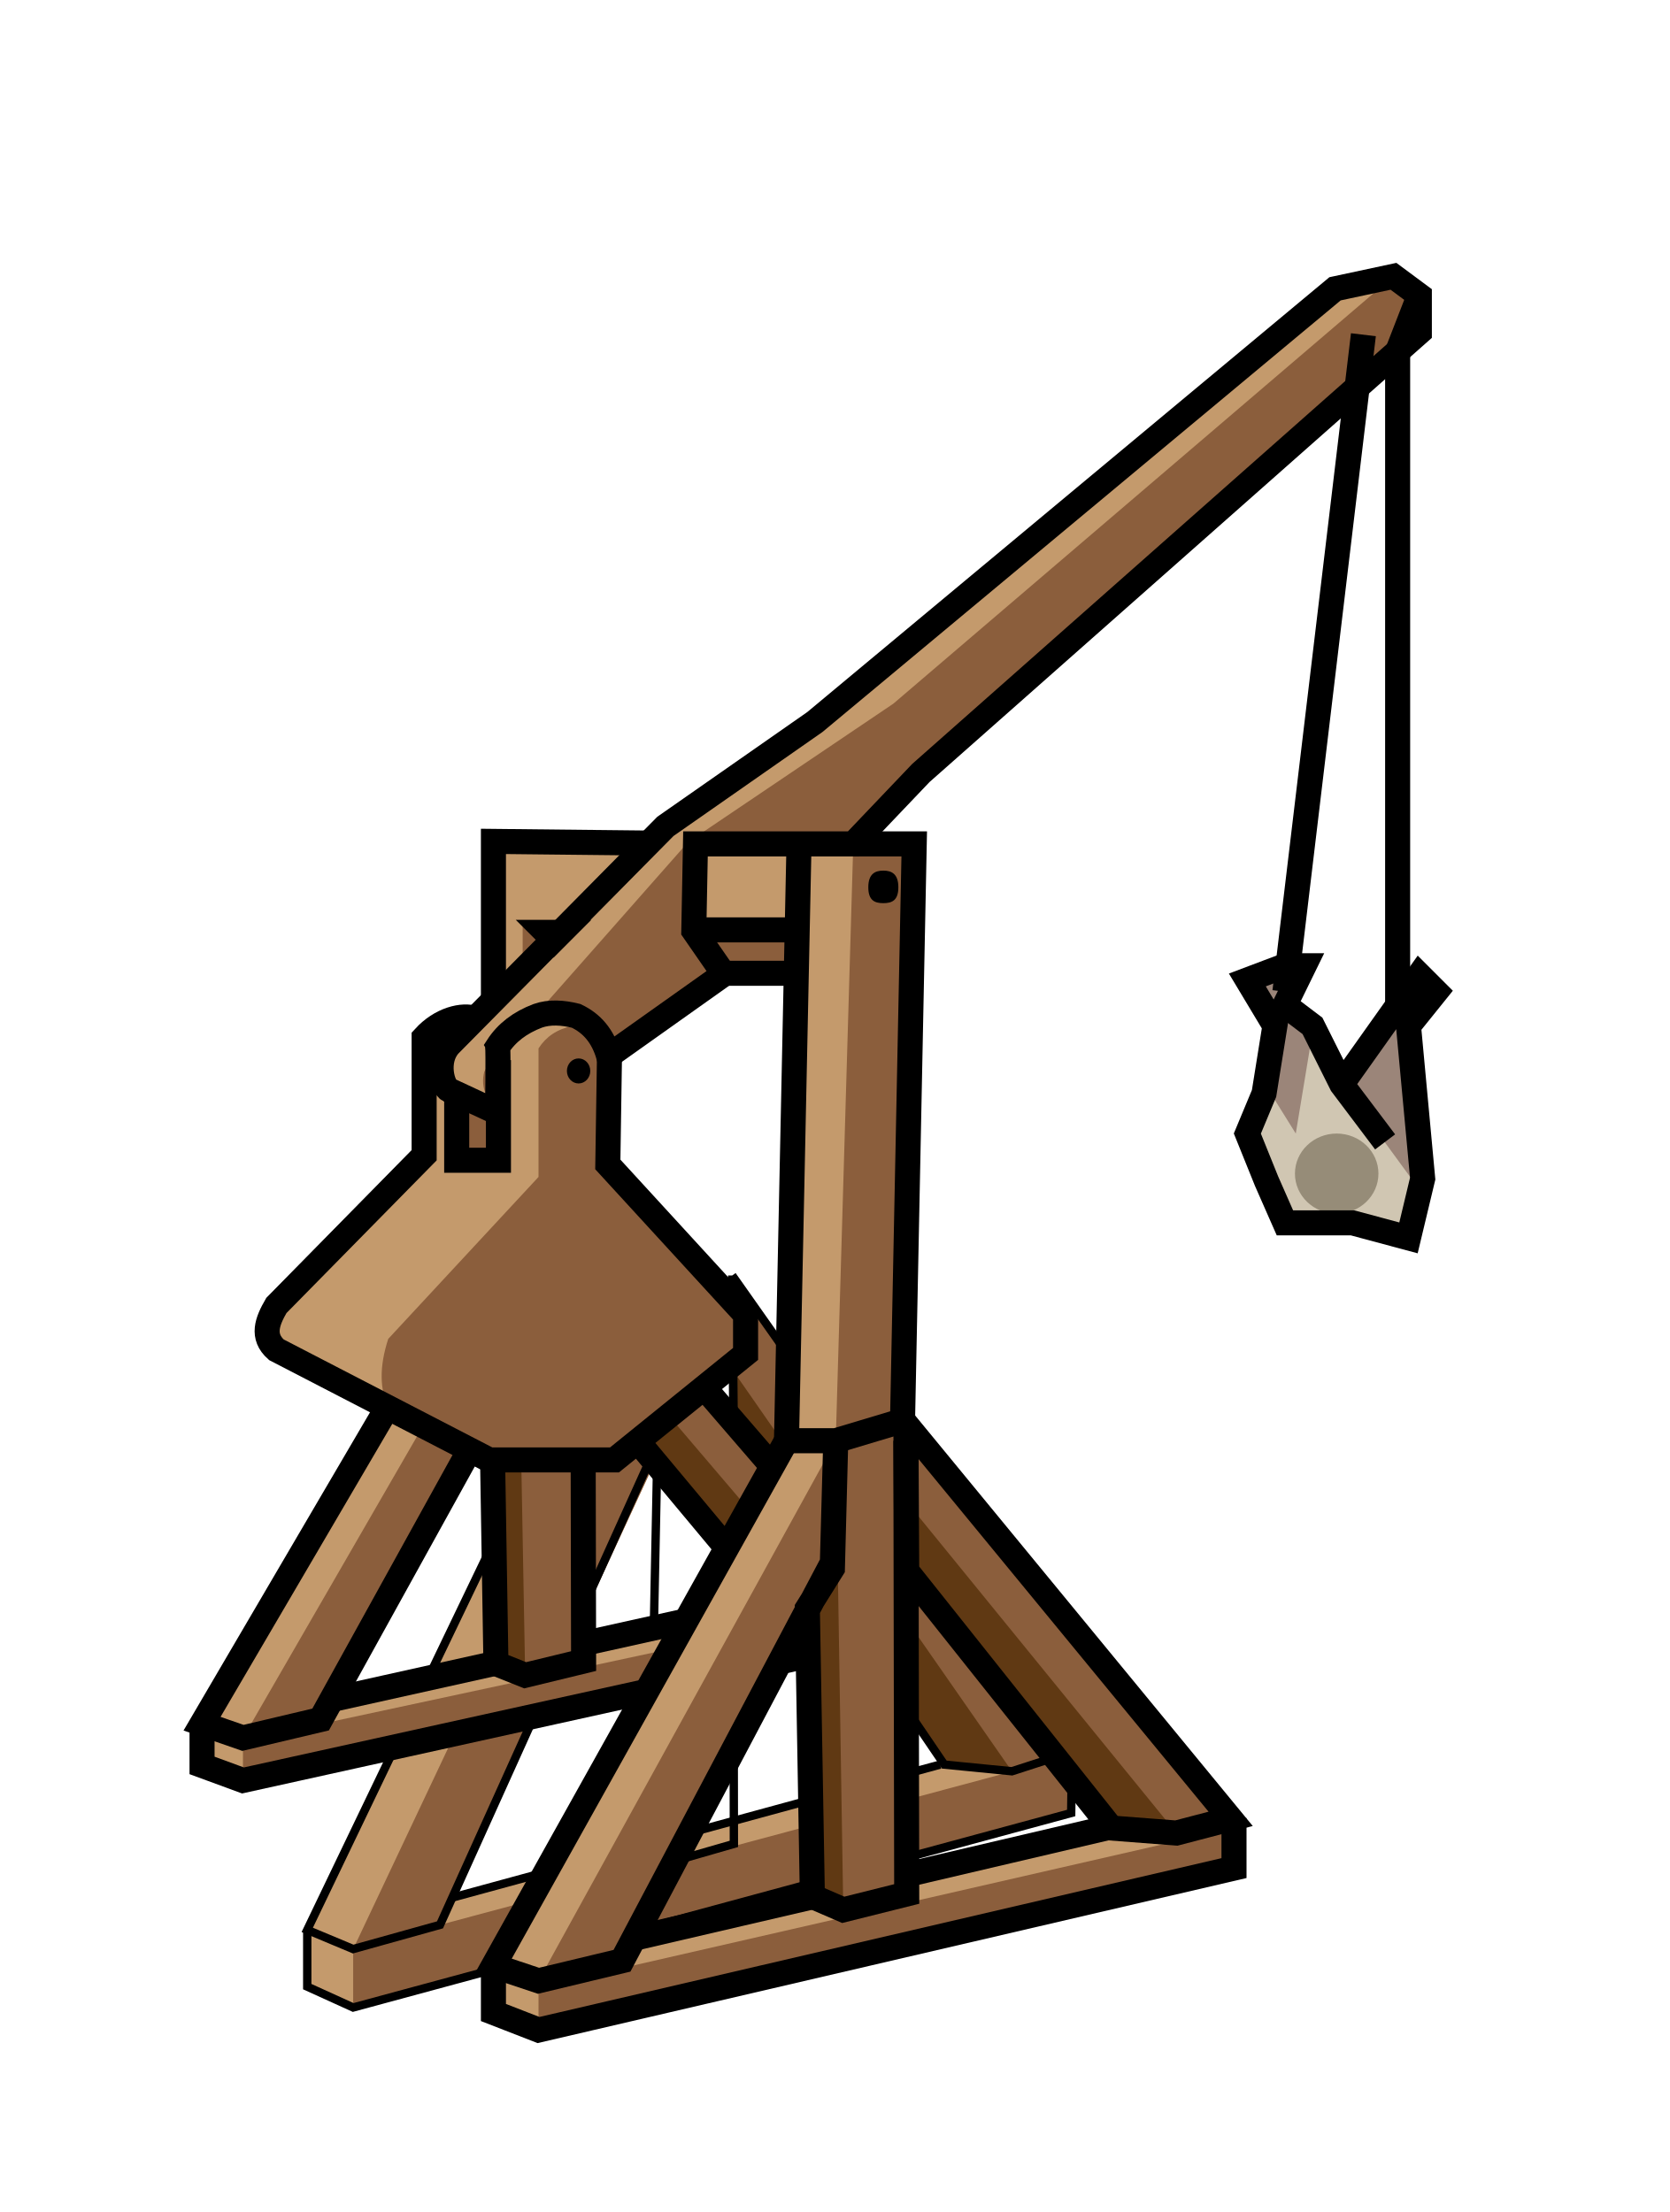
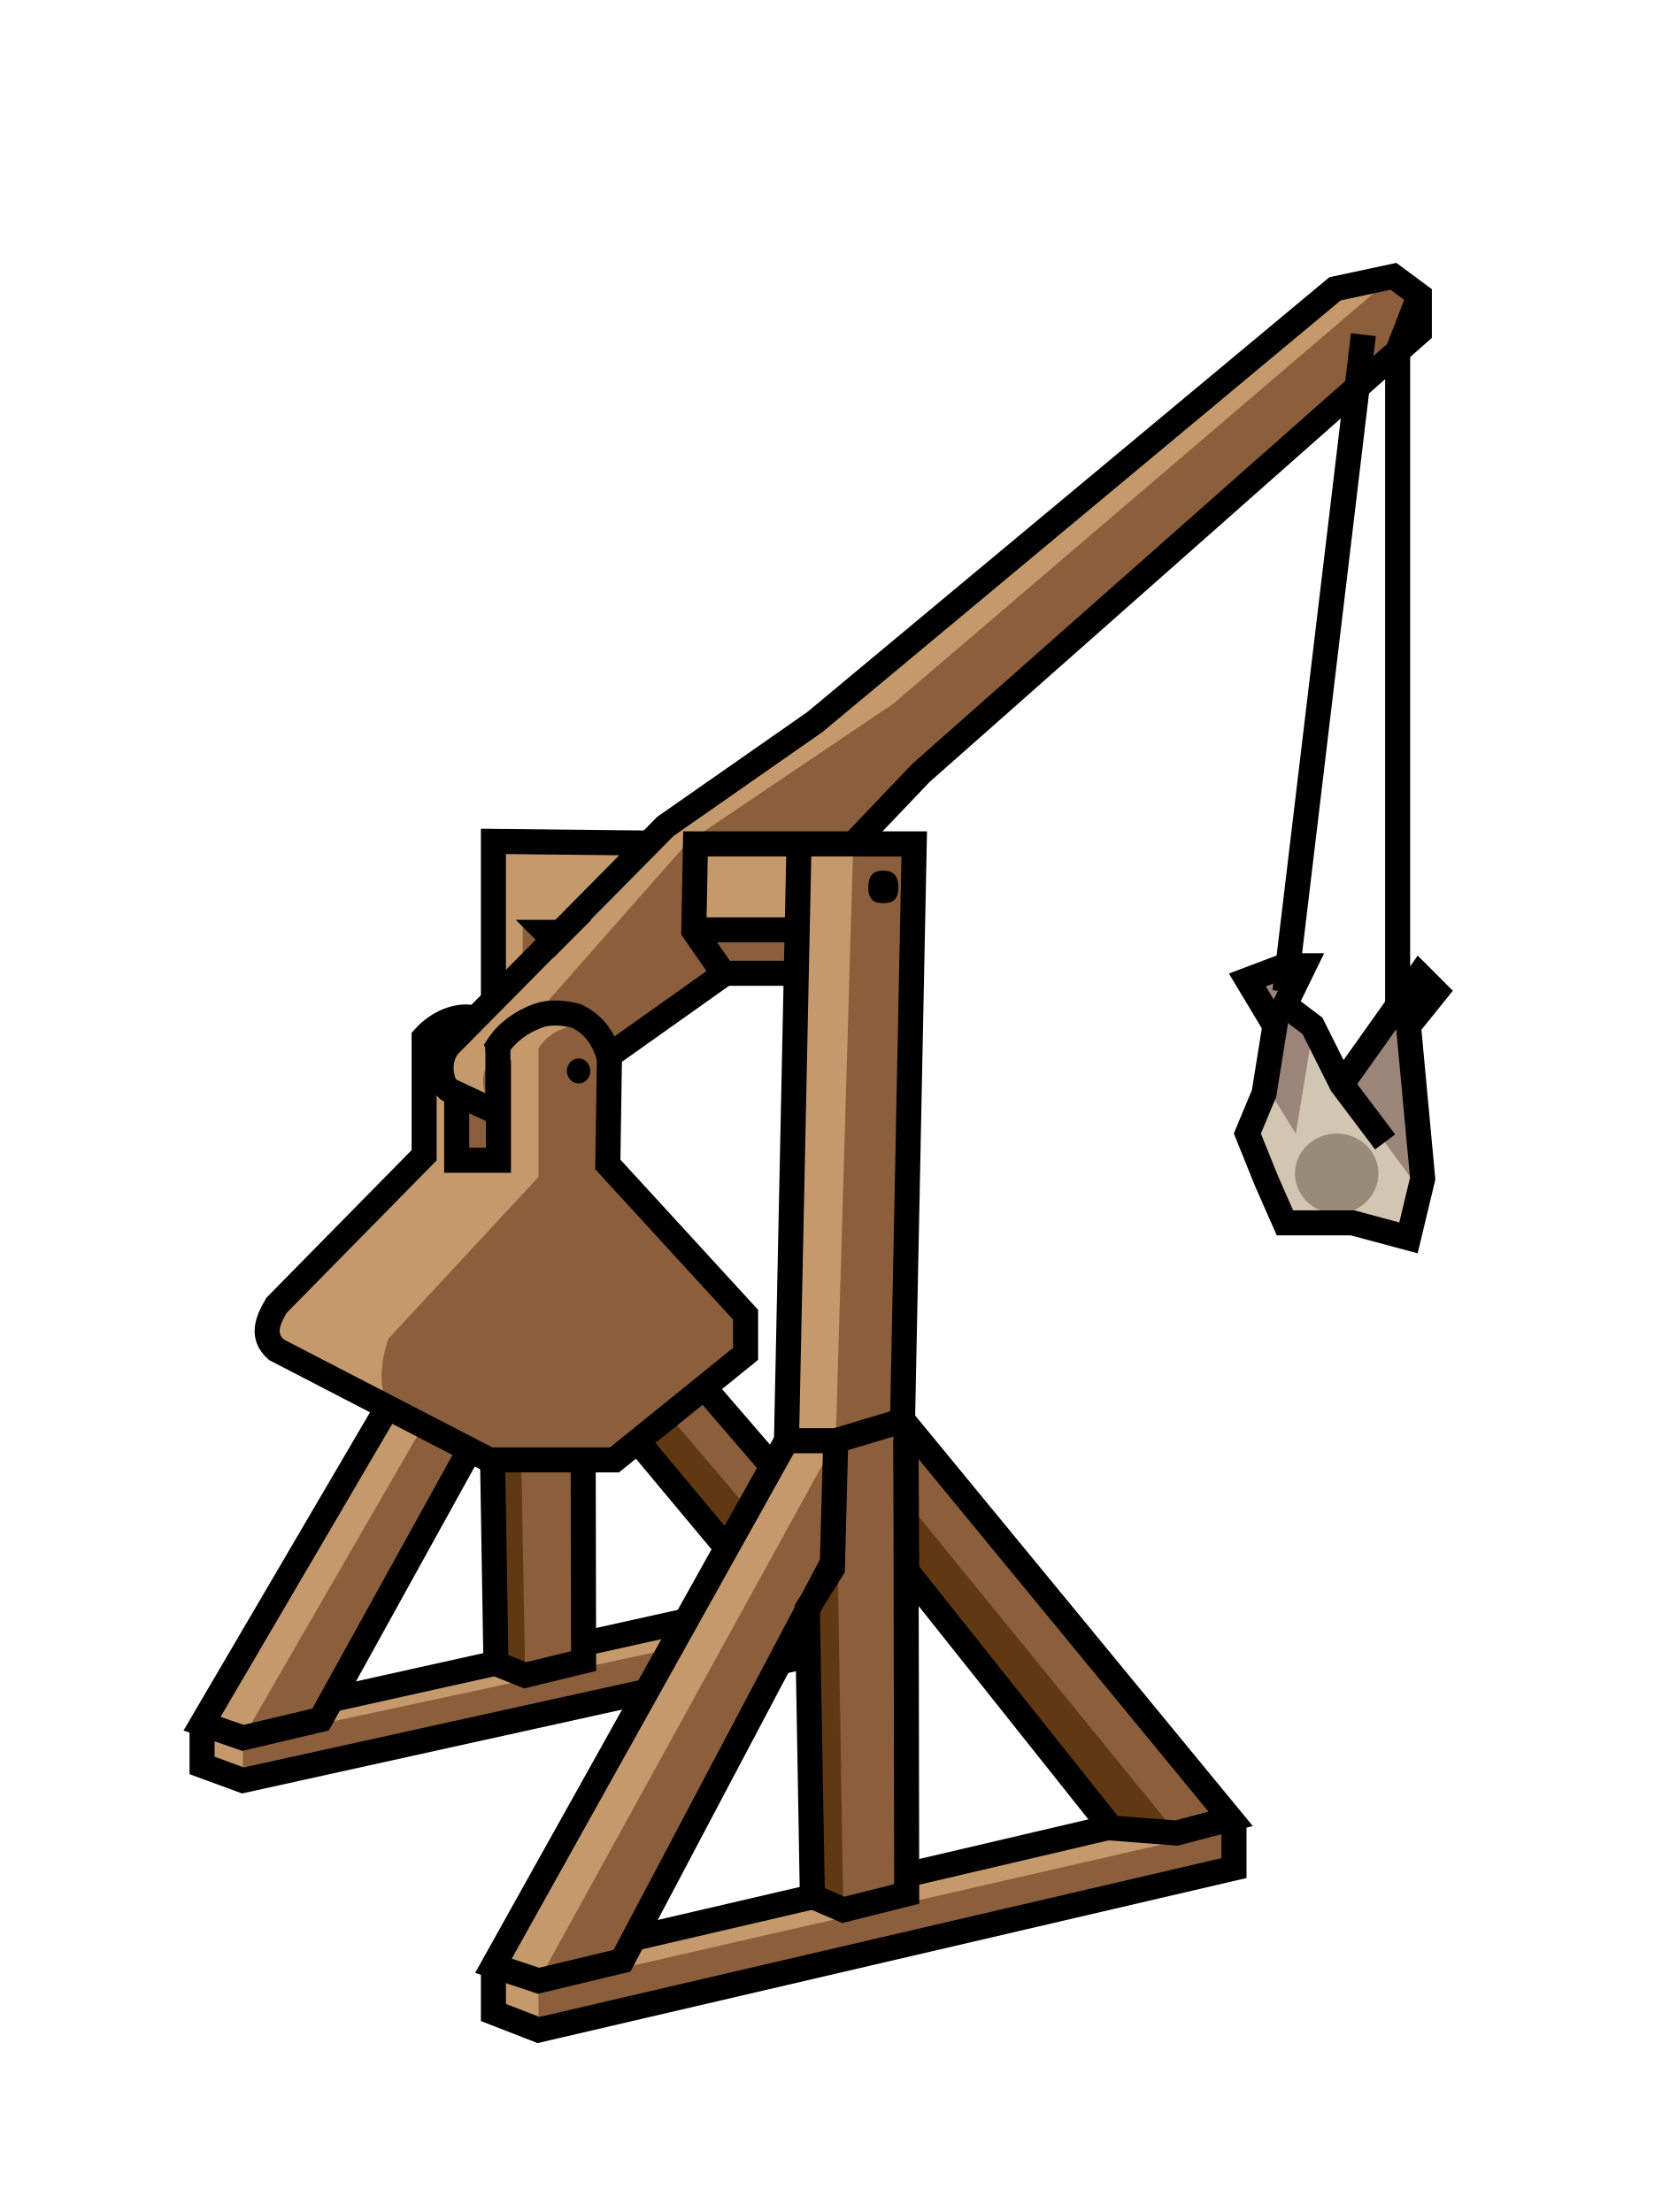
<svg xmlns="http://www.w3.org/2000/svg" version="1.1" x="0px" y="0px" viewBox="0 0 200 265" enable-background="new 0 0 200 265" xml:space="preserve">
  <g id="Trebuchet">
-     <g id="Back">
-       <polygon display="inline" fill="#C49A6C" points="73.1,155.6 36.8,231.2 42.3,233.5 52.7,230.6 79.1,173.7 79.1,155.6   " />
-       <polygon display="inline" fill="#8B5E3C" points="87.9,153.5 87.9,174.3 112.6,211.4 121.2,212.2 128.4,209.9   " />
-       <polygon display="inline" fill="#C49A6C" points="36.8,231.2 36.8,238 42.3,240.5 128.3,217.2 128.4,209.9 121.2,212.2    112.6,211.4 54.2,227.2 52.7,230.6 42.3,233.5   " />
-       <polygon display="inline" fill="#8B5E3C" points="79.1,155.6 42.3,233.5 52.7,230.6 79.1,173.7   " />
-       <polygon display="inline" fill="#8B5E3C" points="52.7,230.6 42.3,233.5 42.3,240.5 128.3,217.2 128.4,210.3   " />
-       <path display="inline" fill="#8B5E3C" d="M92.3,237.8" />
-       <path display="inline" fill="#8B5E3C" d="M93.7,210.5" />
-       <polygon display="inline" fill="#603913" points="113.1,211.4 121.2,212.2 87.8,164.2 87.9,174.3   " />
-       <path display="inline" fill="#603913" d="M95.6,194.5" />
-       <polyline display="inline" fill="none" stroke="#000000" stroke-miterlimit="10" points="87.7,152.8 87.9,174.3 113.1,211.4    121.2,212.2 128,210 87.7,152.8   " />
-       <polyline display="inline" fill="none" stroke="#000000" stroke-miterlimit="10" points="73.1,155.6 36.8,231.2 42.3,233.5    52.7,230.6 78.7,173 79.1,155.6 77.8,220.9 82,222.6 87.9,220.9 87.8,155.6   " />
-       <path display="inline" fill="none" stroke="#000000" stroke-miterlimit="10" d="M69.8,240.5" />
-       <polyline display="inline" fill="none" stroke="#000000" stroke-miterlimit="10" points="128.4,209.9 128.3,217.2 42.3,240.5    36.8,238 36.8,231.2   " />
-       <line display="inline" fill="none" stroke="#000000" stroke-miterlimit="10" x1="54.3" y1="227.3" x2="112.6" y2="211.4" />
-       <path display="inline" fill="#C49A6C" d="M78.6,175.8" />
-       <path display="inline" fill="none" stroke="#000000" stroke-miterlimit="10" d="M87.9,220.9" />
-       <path display="inline" fill="none" stroke="#000000" stroke-miterlimit="10" d="M82,229.7" />
-       <path display="inline" fill="none" stroke="#000000" stroke-miterlimit="10" d="M82,222.6" />
-       <path display="inline" fill="none" stroke="#000000" stroke-miterlimit="10" d="M92.5,201.5" />
-     </g>
    <g id="Backk" display="inline">
      <polygon fill="#C49A6C" points="56.6,151.2 24.2,206.5 29.1,208.2 38.4,206 62,164.4 62,151.2   " />
      <polygon fill="#8B5E3C" points="69.9,149.6 69.9,164.9 92,192 99.7,192.6 106.1,190.9   " />
      <polygon fill="#C49A6C" points="24.2,206.5 24.2,211.5 29.1,213.3 106.1,196.3 106.1,190.9 99.7,192.6 92,192 39.7,203.6    38.4,206 29.1,208.2   " />
      <polygon fill="#8B5E3C" points="61.9,151.3 61.6,164.6 59.5,167.8 59.4,199.2 62.8,200.8 69.9,199 69.7,148.9   " />
      <polygon fill="#8B5E3C" points="62,151.2 29.1,208.2 38.4,206 62,164.4   " />
      <polygon fill="#8B5E3C" points="38.1,206.6 29.1,208.9 29.1,213.3 106.1,196.3 106.1,192   " />
      <path fill="#8B5E3C" d="M73.8,211.4" />
      <path fill="#8B5E3C" d="M75.1,191.4" />
      <polygon fill="#603913" points="92.5,192 99.7,192.6 69.8,157.5 69.9,164.9   " />
      <polyline fill="#603913" points="62,151.2 62.9,200.6 59.4,199.2 58.9,169.1 62,163.9   " />
      <polyline fill="none" stroke="#000000" stroke-width="3" stroke-miterlimit="10" points="69.8,149.3 69.9,164.9 92.5,192    99.7,192.6 105.7,191 69.4,148.9   " />
      <polyline fill="none" stroke="#000000" stroke-width="3" stroke-miterlimit="10" points="56.6,151.2 24.2,206.5 29.1,208.2    38.4,206 61.5,164.2 61.7,163.9 62,151.2 61.7,164.6 58.9,168.9 59.4,199.3 62.9,200.7 69.9,199 69.8,151.1   " />
      <path fill="none" stroke="#000000" stroke-width="3" stroke-miterlimit="10" d="M53.7,213.3" />
      <polyline fill="none" stroke="#000000" stroke-width="3" stroke-miterlimit="10" points="106.1,190.9 106.1,196.3 29.1,213.3    24.2,211.5 24.2,206.5   " />
      <line fill="none" stroke="#000000" stroke-width="3" stroke-miterlimit="10" x1="69.9" y1="196.9" x2="92" y2="192" />
      <line fill="none" stroke="#000000" stroke-width="3" stroke-miterlimit="10" x1="39.8" y1="203.6" x2="59.6" y2="199.2" />
    </g>
    <g id="Fill_20_" display="inline">
      <polygon fill="#C49A6C" points="166.9,33.1 159.3,35 151.6,41.5 97.6,86.5 79.7,99 53.8,125.2 53.8,130.6 59.6,133.3 59.5,125.3    64.5,121.6 69.1,121.6 72.9,126.4 86.7,116.6 83.1,111.2 83.4,101 102.2,101.1 113.9,89.4 170,39.8 170,35   " />
      <path fill="#C49A6C" d="M56.1,122.9l-5.3,1.5v14.1l-17.7,18c-1.2,1.9-1.7,3.7,0,5.3l25.5,13.2h15l15.7-12.7v-5.3l-16.5-17.4    l0.2-13l-3.9-4.8h-4.6l-5,3.6l0.1,8l-5.8-2.7v-5.4L56.1,122.9z" />
      <polygon fill="#C49A6C" points="83.4,101 109.5,101.1 108.1,170.1 100.1,172.6 94.2,172.6 95.5,111.4 83.1,111.2   " />
      <polygon fill="#C49A6C" points="94.2,172.6 59.1,235.5 64.5,237.3 74.5,234.9 100.1,187.6 100.1,172.6   " />
      <polygon fill="#8B5E3C" points="108.6,170.9 108.6,188.2 132.5,219 140.9,219.6 147.8,217.8   " />
      <polygon fill="#C49A6C" points="59.1,235.5 59.1,241.1 64.5,243.2 147.8,223.8 147.8,217.8 140.9,219.6 132.5,219 76,232.1    74.5,234.9 64.5,237.3   " />
      <ellipse cx="160.1" cy="140.6" rx="5" ry="4.8" />
      <polygon opacity="0.77" fill="#C2B59B" points="149.4,117.1 152.6,123.2 151,132 148.7,136.3 153.9,146.5 162,146.5 168.2,148.3    170.2,141.7 169.6,132.7 168.7,122.9 172.9,118.8 170,115.7 160.7,128.7 157.3,123.1 154.5,120.6 155.8,115.7 152,115.7   " />
      <polygon fill="#8B5E3C" points="100,172.8 99.7,187.9 97.4,191.5 97.3,227.2 100.9,228.9 108.6,226.9 108.4,170.1   " />
      <polygon fill="#C49A6C" points="77.2,101 59.1,100.8 59.1,119.4   " />
    </g>
    <g id="Shadow_19_" display="inline">
      <path fill="#8B5E3C" d="M72.8,178.8" />
      <polygon fill="#8B5E3C" points="100.1,172.6 64.5,237.3 74.5,234.9 100.1,187.6   " />
      <path fill="#8B5E3C" d="M166.9,33.1L170,35v4.8l-59.8,53l-8,8.3L83.4,101l-0.2,10.3l3.6,5.4l-13.8,9.8l-3.9-4.8h-4.6    c-4.8,2.1-6,5.6-4.8,11.6c-1.3-1.4-2.2-2.9-1.7-4.9l1.6-3.1l3.4-2.4l19.4-22L107,84.3L166.9,33.1z" />
      <path fill="#8B5E3C" d="M58.6,174.9l-12.1-6.2c-1-2.3-1.1-4.9,0-8.3l18-19.4v-15.4c0.9-1.4,2.2-2.3,4.1-2.7c1.5,0,2.5,0.6,3.1,1.7    l1.3,1.8l-0.2,13l16.5,18c0.5,1.7,0.6,3.3,0,4.7l-15.7,12.7H58.6z" />
      <polygon fill="#8B5E3C" points="54.7,131 54.7,139 59.7,139 59.6,133.3   " />
      <polygon fill="#8B5E3C" points="109.5,101.1 102.2,101.1 100.1,172.6 108.1,170.1   " />
      <path fill="#8B5E3C" d="M105.6,166.4" />
      <polygon fill="#8B5E3C" points="74.4,235.8 64.5,238.2 64.5,243.2 147.8,223.8 147.8,219   " />
      <path fill="#8B5E3C" d="M112.9,241" />
      <path fill="#8B5E3C" d="M114.3,218.3" />
      <polygon fill="#603913" points="133.1,219 140.9,219.6 108.5,179.8 108.6,188.2   " />
      <path fill="#603913" d="M116.1,205" />
      <polygon fill="#9B8579" points="172,119.6 168.2,123.4 170,142.5 165.1,135.8 161.1,129.3 167.4,120.5 170,116.8   " />
      <polygon fill="#9B8579" points="151.4,129.7 152.9,121.6 149.4,117.4 153.9,115.7 156.2,115.7 154.4,120.1 157.3,123.1    155.2,135.8   " />
      <path fill="#9B8579" d="M145.6,120.9" />
      <path fill="#603913" d="M100,173" />
      <polyline fill="#603913" points="100.1,172.6 101,228.7 97.3,227.2 96.7,192.9 100.1,187.1   " />
      <polygon fill="#8B5E3C" points="66.2,112.1 62.6,110.3 62.6,115.8   " />
      <polygon fill="#8B5E3C" points="95.1,111.4 83.1,111.2 86.7,117.1 95.1,117.1   " />
      <path fill="#8B5E3C" d="M163.3,142.5" />
    </g>
    <g id="Stroke_21_" display="inline">
      <path fill="none" stroke="#000000" stroke-width="3" stroke-miterlimit="10" d="M166.9,33.1l-7,1.5L97.6,86.5L79.7,99l-25.9,26.2    c-1.7,1.9-0.8,5,0,5.4l5.8,2.7c0,0,0.1-7.6,0-7.9c1.1-1.7,2.7-2.9,4.8-3.7c1.4-0.5,3-0.4,4.6,0c1.9,0.9,3.2,2.4,3.9,4.8l13.8-9.8    l-3.6-5.2l0.2-10.4h18.9l8.1-8.5L170,39.8v-4.4L166.9,33.1z" />
      <path fill="none" stroke="#000000" stroke-width="3" stroke-miterlimit="10" d="M109.5,100.8" />
      <polyline fill="none" stroke="#000000" stroke-width="3" stroke-miterlimit="10" points="102.2,101.1 109.5,101.1 108.1,170.2    100.1,172.6 94.2,172.6 95.7,101.1   " />
      <line fill="none" stroke="#000000" stroke-width="3" stroke-miterlimit="10" x1="83.1" y1="111.4" x2="95.5" y2="111.4" />
      <path fill="none" stroke="#000000" stroke-width="3" stroke-miterlimit="10" d="M56.9,122c-1.5-0.5-4.1,0.1-6.1,2.3l0,14.1    l-17.7,18c-1.1,1.9-1.8,3.7,0,5.3l25.5,13.2h15l15.7-12.7v-4.7l-16.5-18l0.2-13" />
      <polyline fill="none" stroke="#000000" stroke-width="3" stroke-miterlimit="10" points="108.5,170.5 108.6,188.2 133.1,219    140.9,219.6 147.4,217.9 108.1,170.1   " />
      <polyline fill="none" stroke="#000000" stroke-width="3" stroke-miterlimit="10" points="94.2,172.6 59.1,235.5 64.5,237.3    74.5,234.9 99.6,187.4 99.7,187.1 100.1,172.6 99.7,187.9 96.7,192.7 97.3,227.2 101,228.8 108.6,226.9 108.5,172.6   " />
      <path fill="none" stroke="#000000" stroke-width="3" stroke-miterlimit="10" d="M91.1,243.2" />
      <polyline fill="none" stroke="#000000" stroke-width="3" stroke-miterlimit="10" points="147.8,217.8 147.8,223.8 64.5,243.2    59.1,241.1 59.1,235.5   " />
      <line fill="none" stroke="#000000" stroke-width="3" stroke-miterlimit="10" x1="108.6" y1="224.6" x2="132.5" y2="219" />
      <line fill="none" stroke="#000000" stroke-width="3" stroke-miterlimit="10" x1="76" y1="232.2" x2="97.5" y2="227.2" />
      <path fill="none" stroke="#000000" stroke-width="3" stroke-miterlimit="10" d="M39.3,201.4" />
      <path fill="#C49A6C" d="M99.6,189.4" />
      <path fill="none" stroke="#000000" stroke-width="3" stroke-miterlimit="10" d="M108.6,226.9" />
      <path fill="none" stroke="#000000" stroke-width="3" stroke-miterlimit="10" d="M102.9,234.2" />
      <path fill="none" stroke="#000000" stroke-width="3" stroke-miterlimit="10" d="M102.9,228.3" />
      <path fill="none" stroke="#000000" stroke-width="3" stroke-miterlimit="10" d="M107.8,171" />
      <path fill="none" stroke="#000000" stroke-width="3" stroke-miterlimit="10" d="M99.7,187.1" />
      <path fill="none" stroke="#000000" stroke-width="3" stroke-miterlimit="10" d="M113.1,210.8" />
      <ellipse cx="69.3" cy="128.3" rx="1.4" ry="1.5" />
      <path d="M107.6,106.3c0,1.6-0.8,1.9-1.8,1.9s-1.8-0.3-1.8-1.9c0-1.6,0.8-2,1.8-2S107.6,104.7,107.6,106.3z" />
      <polyline fill="none" stroke="#000000" stroke-width="3" stroke-miterlimit="10" points="170,35.4 167.4,42.1 167.4,121.6   " />
      <line fill="none" stroke="#000000" stroke-width="3" stroke-miterlimit="10" x1="163.3" y1="40.1" x2="153.9" y2="118.8" />
      <polyline fill="none" stroke="#000000" stroke-width="3" stroke-miterlimit="10" points="160.7,129.9 170,116.8 172,118.8    168.7,122.9 170.4,141.2 168.7,148.3 162,146.5 153.9,146.5 151.7,141.5 149.4,135.8 151.4,131 152.7,122.9 149.4,117.4    153.9,115.7 156.2,115.7 153.9,120.4 157.2,122.9 160.7,129.9 165.9,136.8   " />
      <path fill="none" stroke="#000000" stroke-width="3" stroke-miterlimit="10" d="M153.9,163.9" />
      <polyline fill="none" stroke="#000000" stroke-width="3" stroke-miterlimit="10" points="77.8,101 59.1,100.8 59.1,119.8   " />
      <line fill="none" stroke="#000000" stroke-width="3" stroke-miterlimit="10" x1="86.7" y1="116.6" x2="95.1" y2="116.6" />
      <polygon fill="none" stroke="#000000" stroke-width="3" stroke-miterlimit="10" points="67.2,111.7 65.4,111.7 66.3,112.6   " />
      <polyline fill="none" stroke="#000000" stroke-width="3" stroke-miterlimit="10" points="59.7,127 59.7,139 54.7,139 54.7,131    " />
    </g>
  </g>
</svg>
